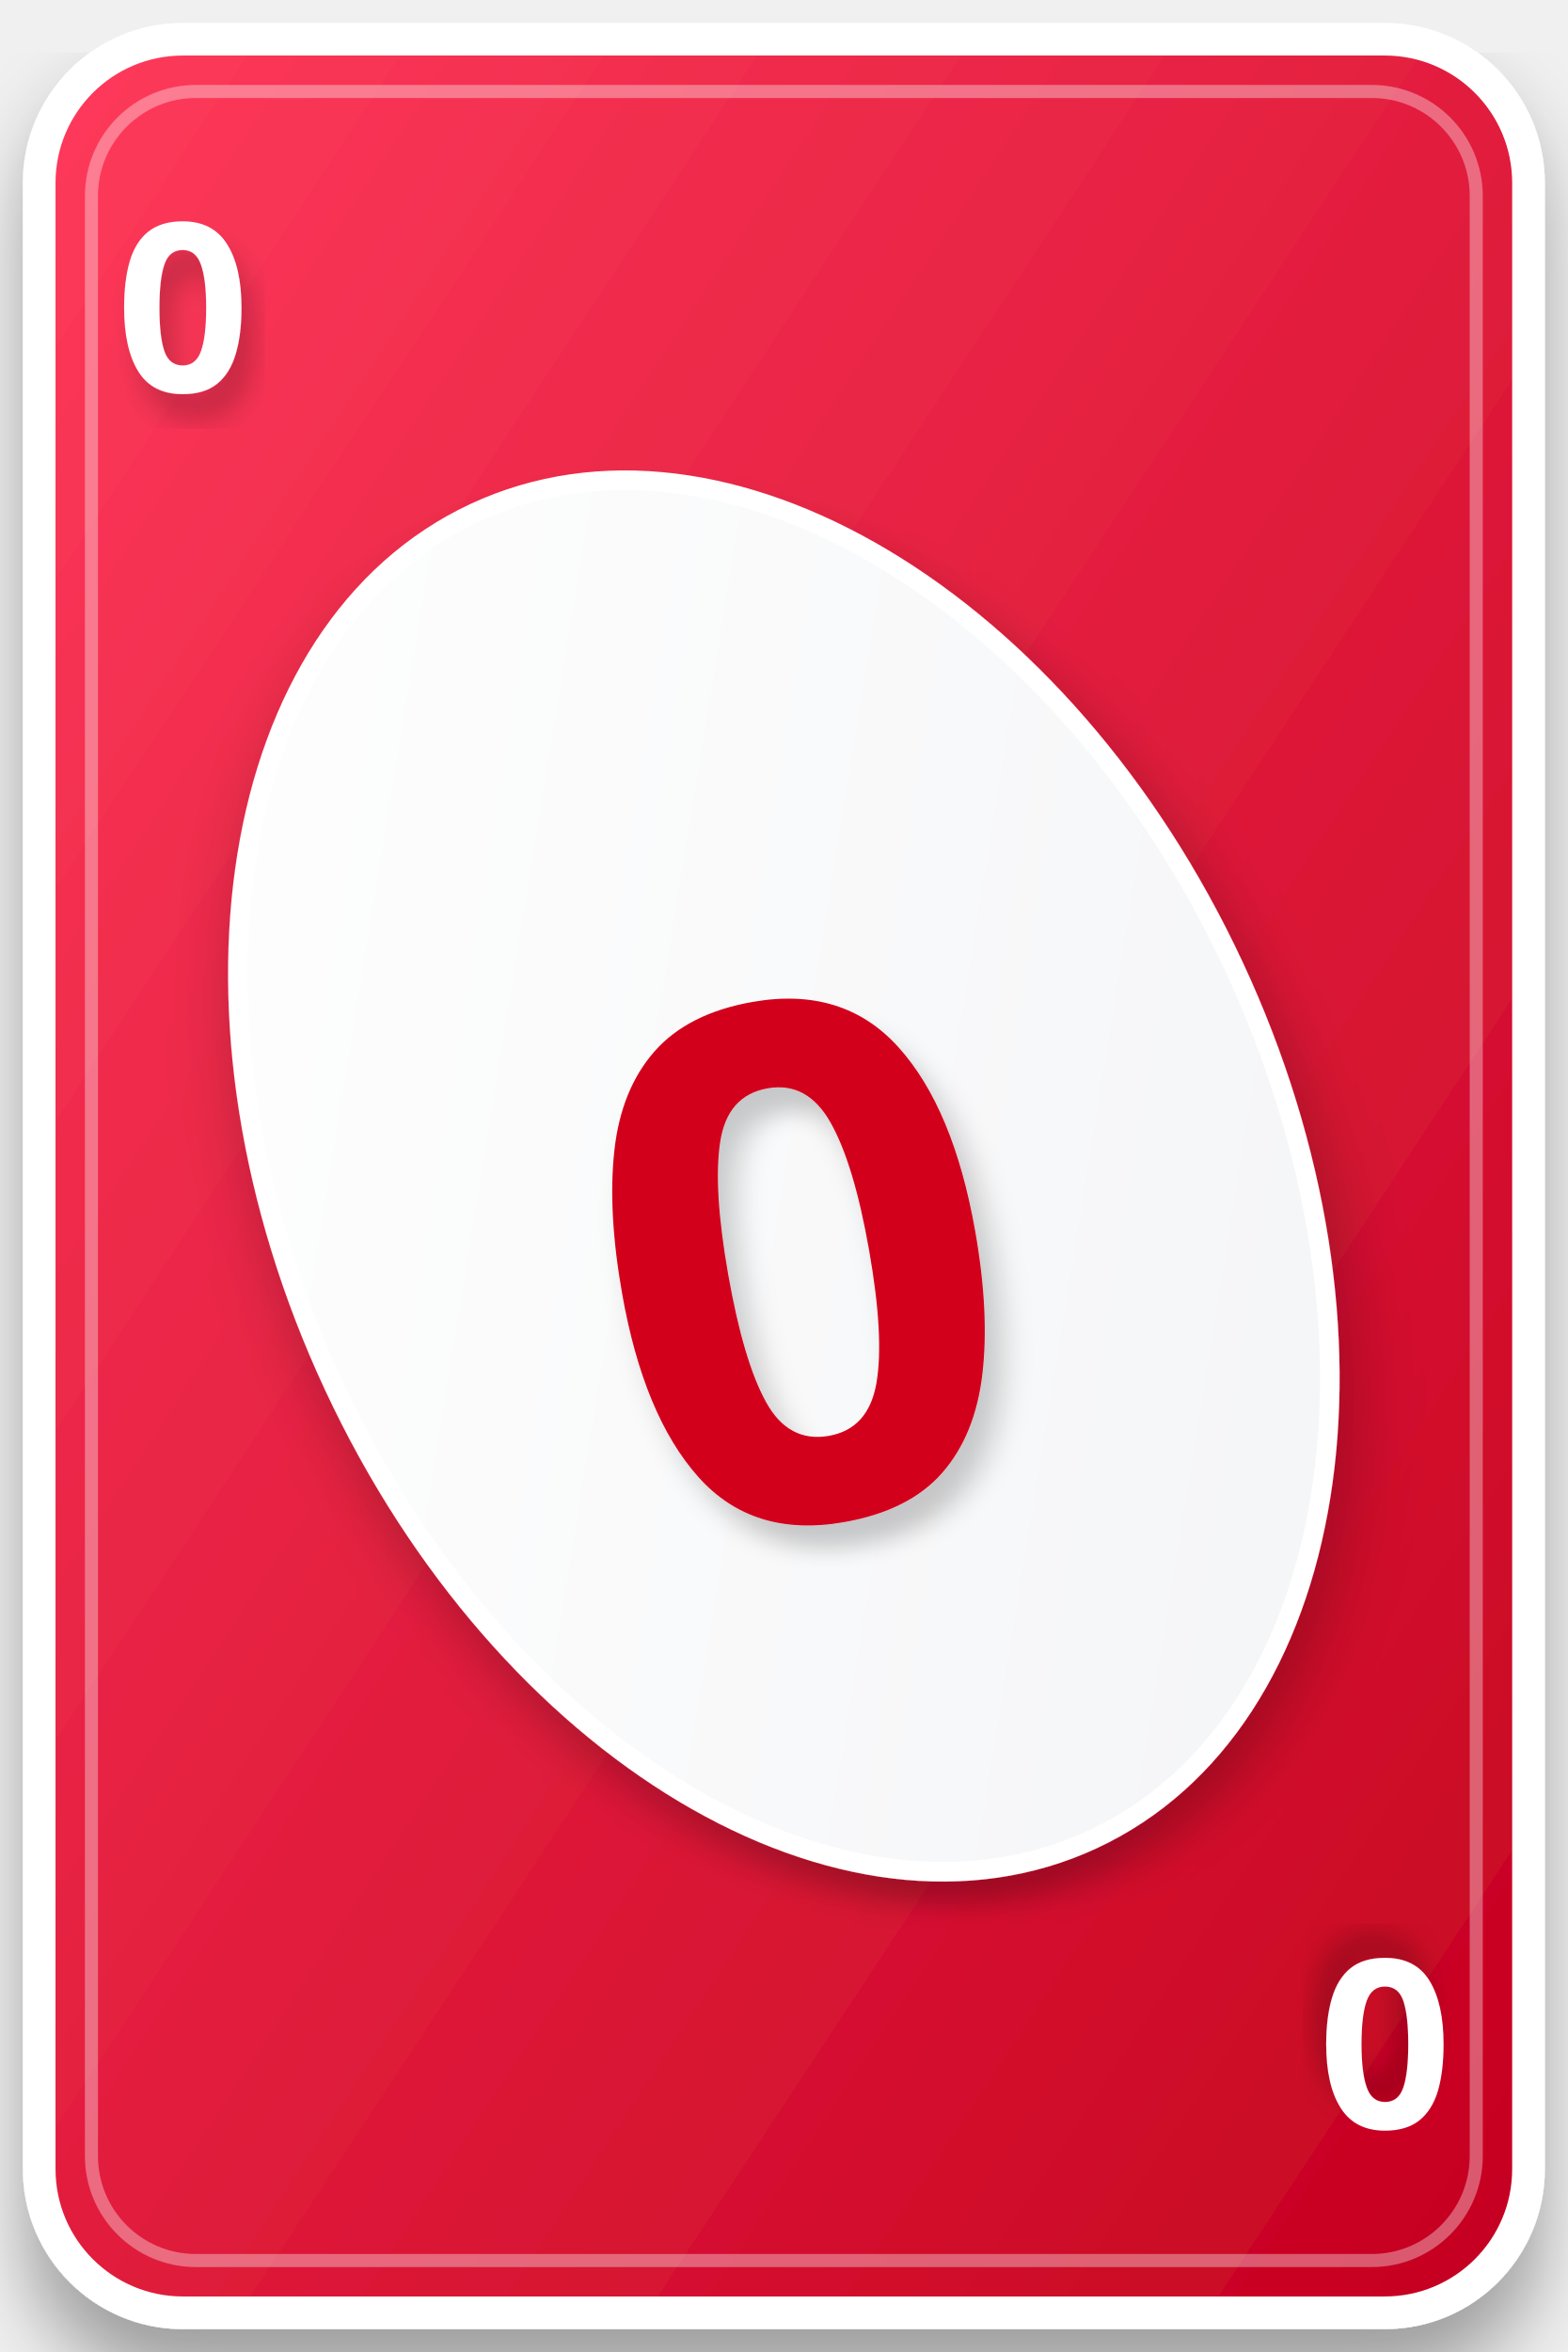
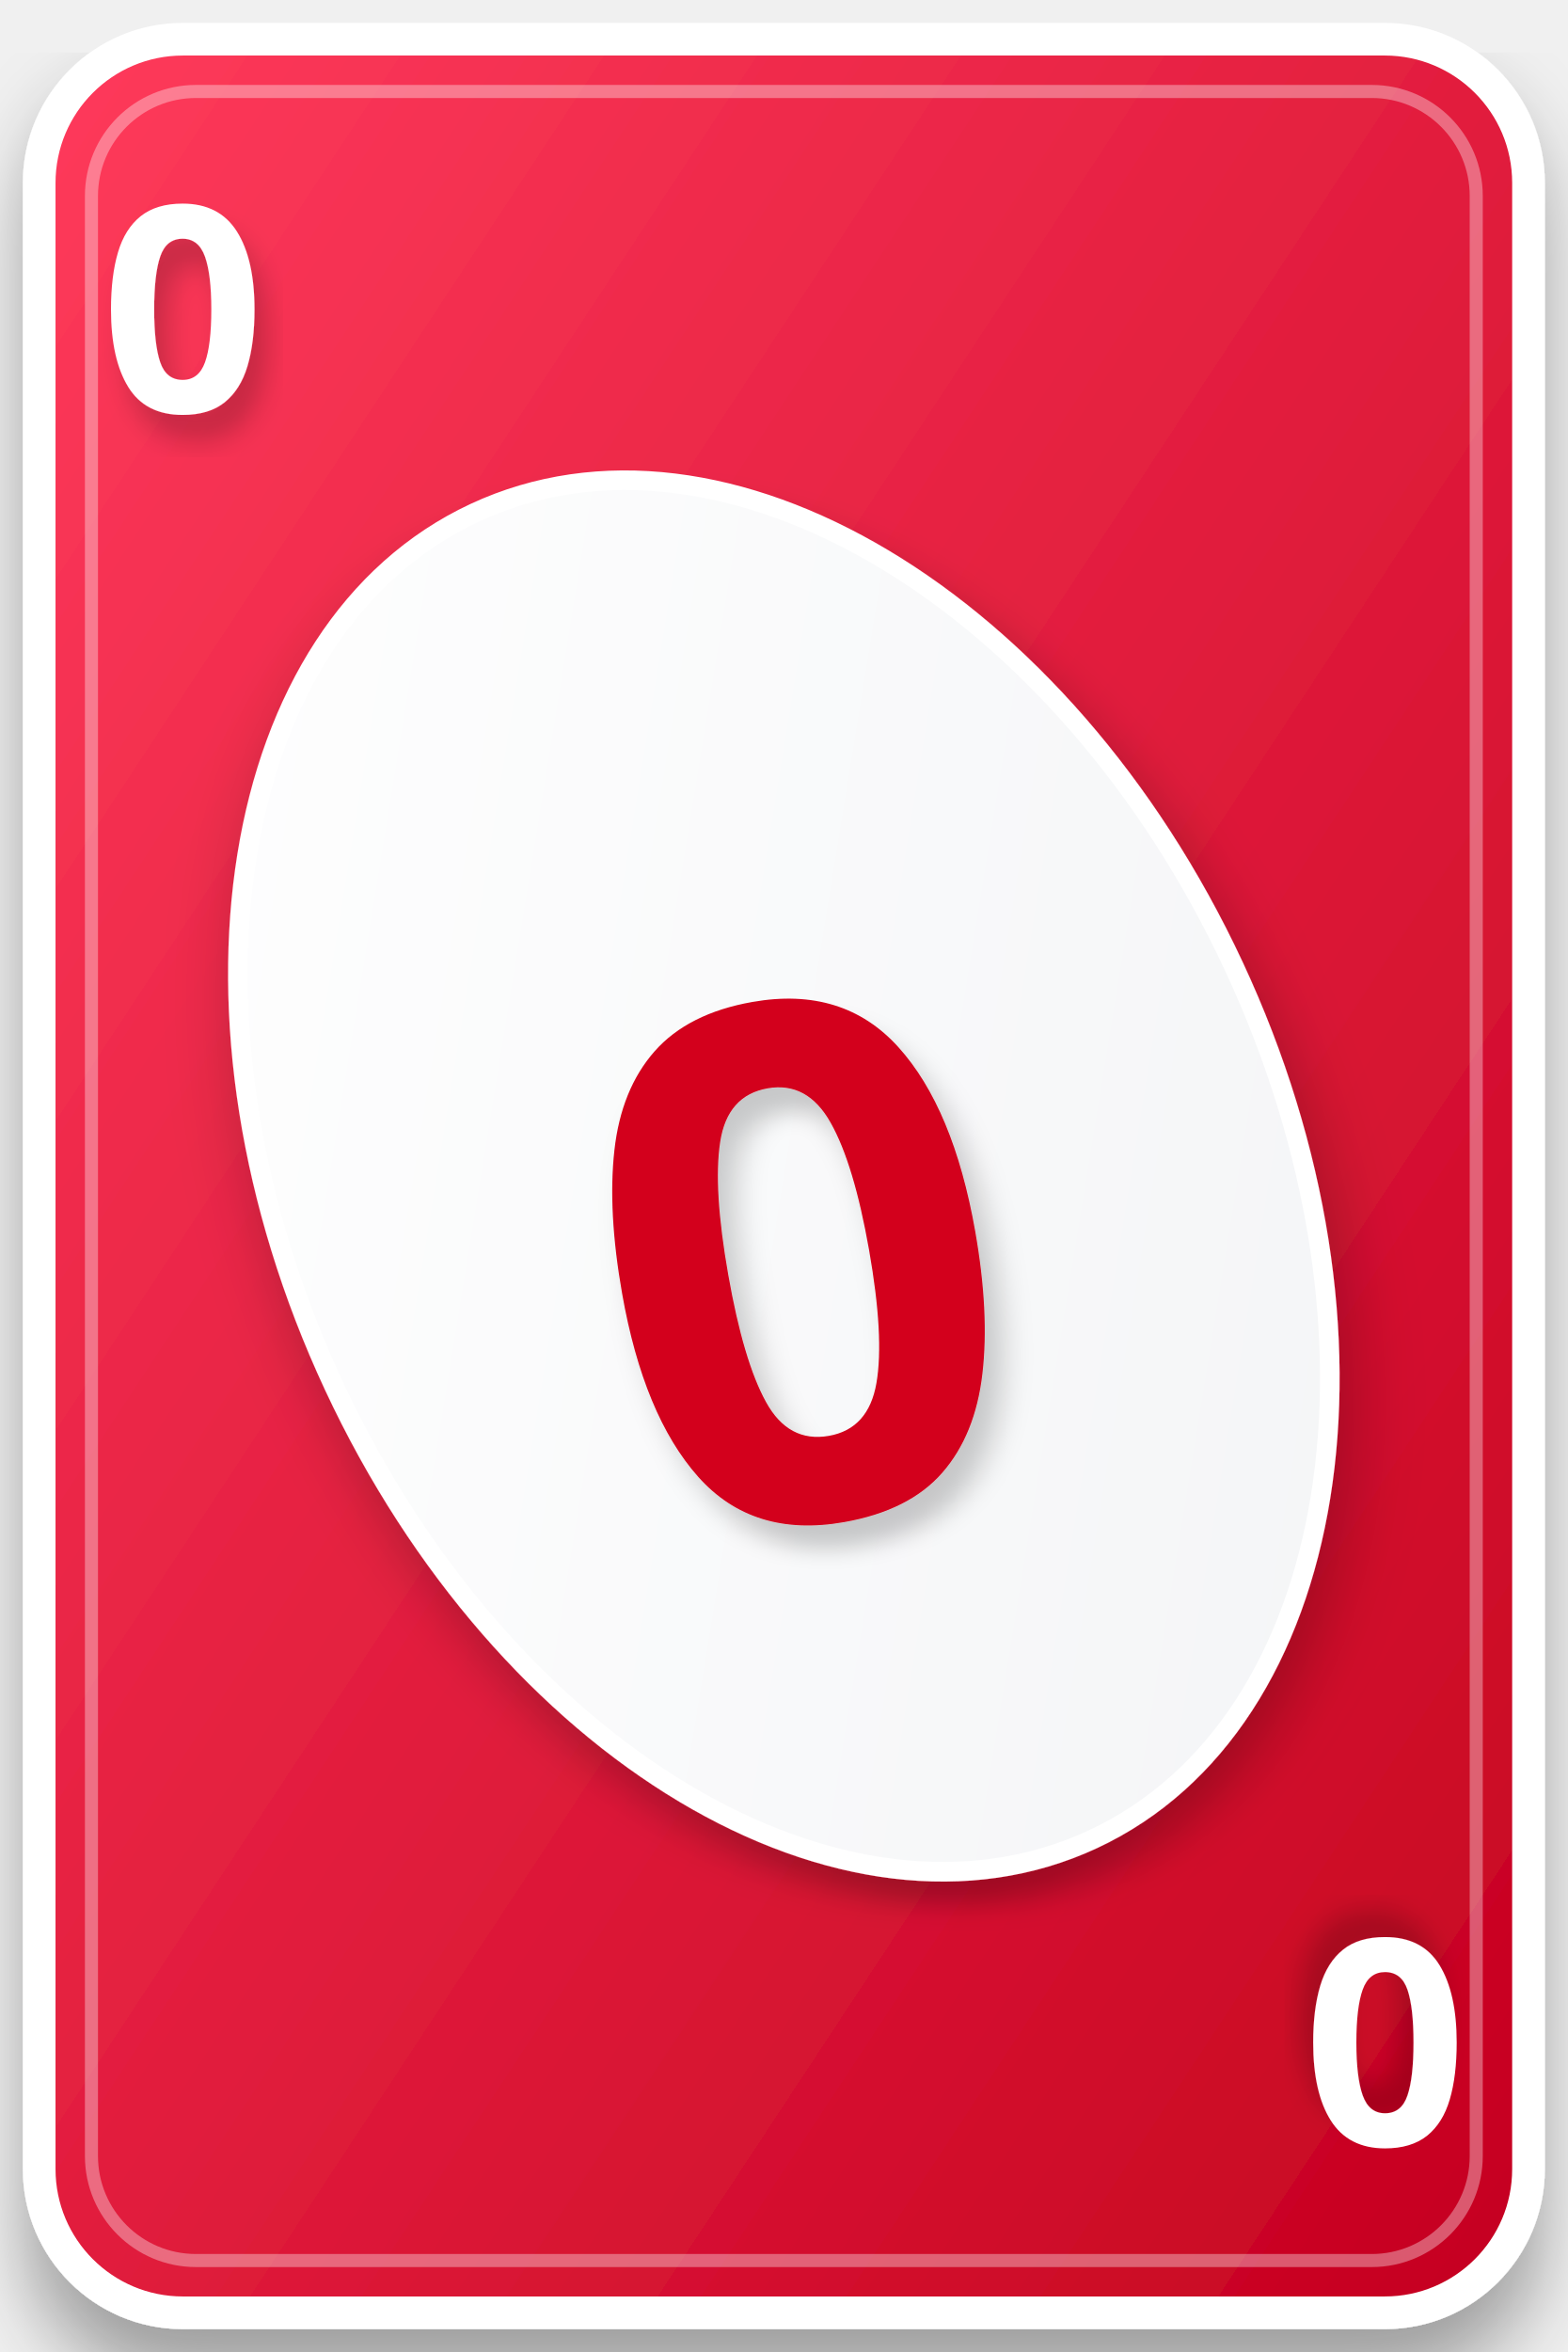
<svg xmlns="http://www.w3.org/2000/svg" viewBox="0 0 240 360" width="240" height="360">
  <defs>
    <linearGradient id="red-grad-red_0" x1="0%" y1="0%" x2="100%" y2="100%">
      <stop offset="0%" stop-color="#FF3B5C" />
      <stop offset="100%" stop-color="#C4001E" />
    </linearGradient>
    <linearGradient id="green-grad-red_0" x1="0%" y1="0%" x2="100%" y2="100%">
      <stop offset="0%" stop-color="#10B981" />
      <stop offset="100%" stop-color="#046C4E" />
    </linearGradient>
    <linearGradient id="blue-grad-red_0" x1="0%" y1="0%" x2="100%" y2="100%">
      <stop offset="0%" stop-color="#3B82F6" />
      <stop offset="100%" stop-color="#1E40AF" />
    </linearGradient>
    <linearGradient id="yellow-grad-red_0" x1="0%" y1="0%" x2="100%" y2="100%">
      <stop offset="0%" stop-color="#FBBF24" />
      <stop offset="100%" stop-color="#D97706" />
    </linearGradient>
    <linearGradient id="wild-grad-red_0" x1="0%" y1="0%" x2="100%" y2="100%">
      <stop offset="0%" stop-color="#2E2640" />
      <stop offset="100%" stop-color="#110E1C" />
    </linearGradient>
    <linearGradient id="oval-grad-red_0" x1="0%" y1="0%" x2="100%" y2="100%">
      <stop offset="0%" stop-color="#FFFFFF" />
      <stop offset="100%" stop-color="#F3F4F6" />
    </linearGradient>
    <linearGradient id="gold-grad-red_0" x1="0%" y1="0%" x2="100%" y2="100%">
      <stop offset="0%" stop-color="#FFE259" />
      <stop offset="100%" stop-color="#FFA751" />
    </linearGradient>
    <filter id="card-shadow-red_0" x="-10%" y="-10%" width="130%" height="130%">
      <feDropShadow dx="0" dy="8" stdDeviation="6" flood-color="#000000" flood-opacity="0.35" />
    </filter>
    <filter id="oval-shadow-red_0" x="-20%" y="-20%" width="140%" height="140%">
      <feDropShadow dx="0" dy="4" stdDeviation="4" flood-color="#000000" flood-opacity="0.25" />
    </filter>
    <filter id="text-shadow-red_0" x="-20%" y="-20%" width="140%" height="140%">
      <feDropShadow dx="2" dy="4" stdDeviation="2" flood-color="#000000" flood-opacity="0.2" />
    </filter>
  </defs>
  <rect x="6" y="6" width="228" height="348" rx="22" ry="22" fill="url(#red-grad-red_0)" stroke="#FFFFFF" stroke-width="5" filter="url(#card-shadow-red_0)" />
  <rect x="14" y="14" width="212" height="332" rx="16" ry="16" fill="none" stroke="rgba(255,255,255,0.35)" stroke-width="2" />
  <ellipse cx="120" cy="180" rx="76" ry="112" transform="rotate(-25 120 180)" fill="url(#oval-grad-red_0)" stroke="#FFFFFF" stroke-width="3" filter="url(#oval-shadow-red_0)" />
  <g transform="translate(120, 180) rotate(-10)">
    <text x="0" y="10" text-anchor="middle" dominant-baseline="central" font-size="110" font-weight="900" font-family="'Arial Black', sans-serif" fill="#D3001E" filter="url(#text-shadow-red_0)">0</text>
  </g>
  <g transform="translate(28, 46)">
-     <text x="0" y="0" text-anchor="middle" dominant-baseline="central" font-size="36" font-weight="900" font-family="'Arial Black', sans-serif" fill="#FFFFFF" filter="url(#text-shadow-red_0)">0</text>
+     <text x="0" y="0" text-anchor="middle" dominant-baseline="central" font-size="44" font-weight="900" font-family="'Arial Black', sans-serif" fill="#FFFFFF" filter="url(#text-shadow-red_0)">0</text>
  </g>
  <g transform="translate(212, 314) rotate(180)">
-     <text x="0" y="0" text-anchor="middle" dominant-baseline="central" font-size="36" font-weight="900" font-family="'Arial Black', sans-serif" fill="#FFFFFF" filter="url(#text-shadow-red_0)">0</text>
+     <text x="0" y="0" text-anchor="middle" dominant-baseline="central" font-size="44" font-weight="900" font-family="'Arial Black', sans-serif" fill="#FFFFFF" filter="url(#text-shadow-red_0)">0</text>
  </g>
</svg>
